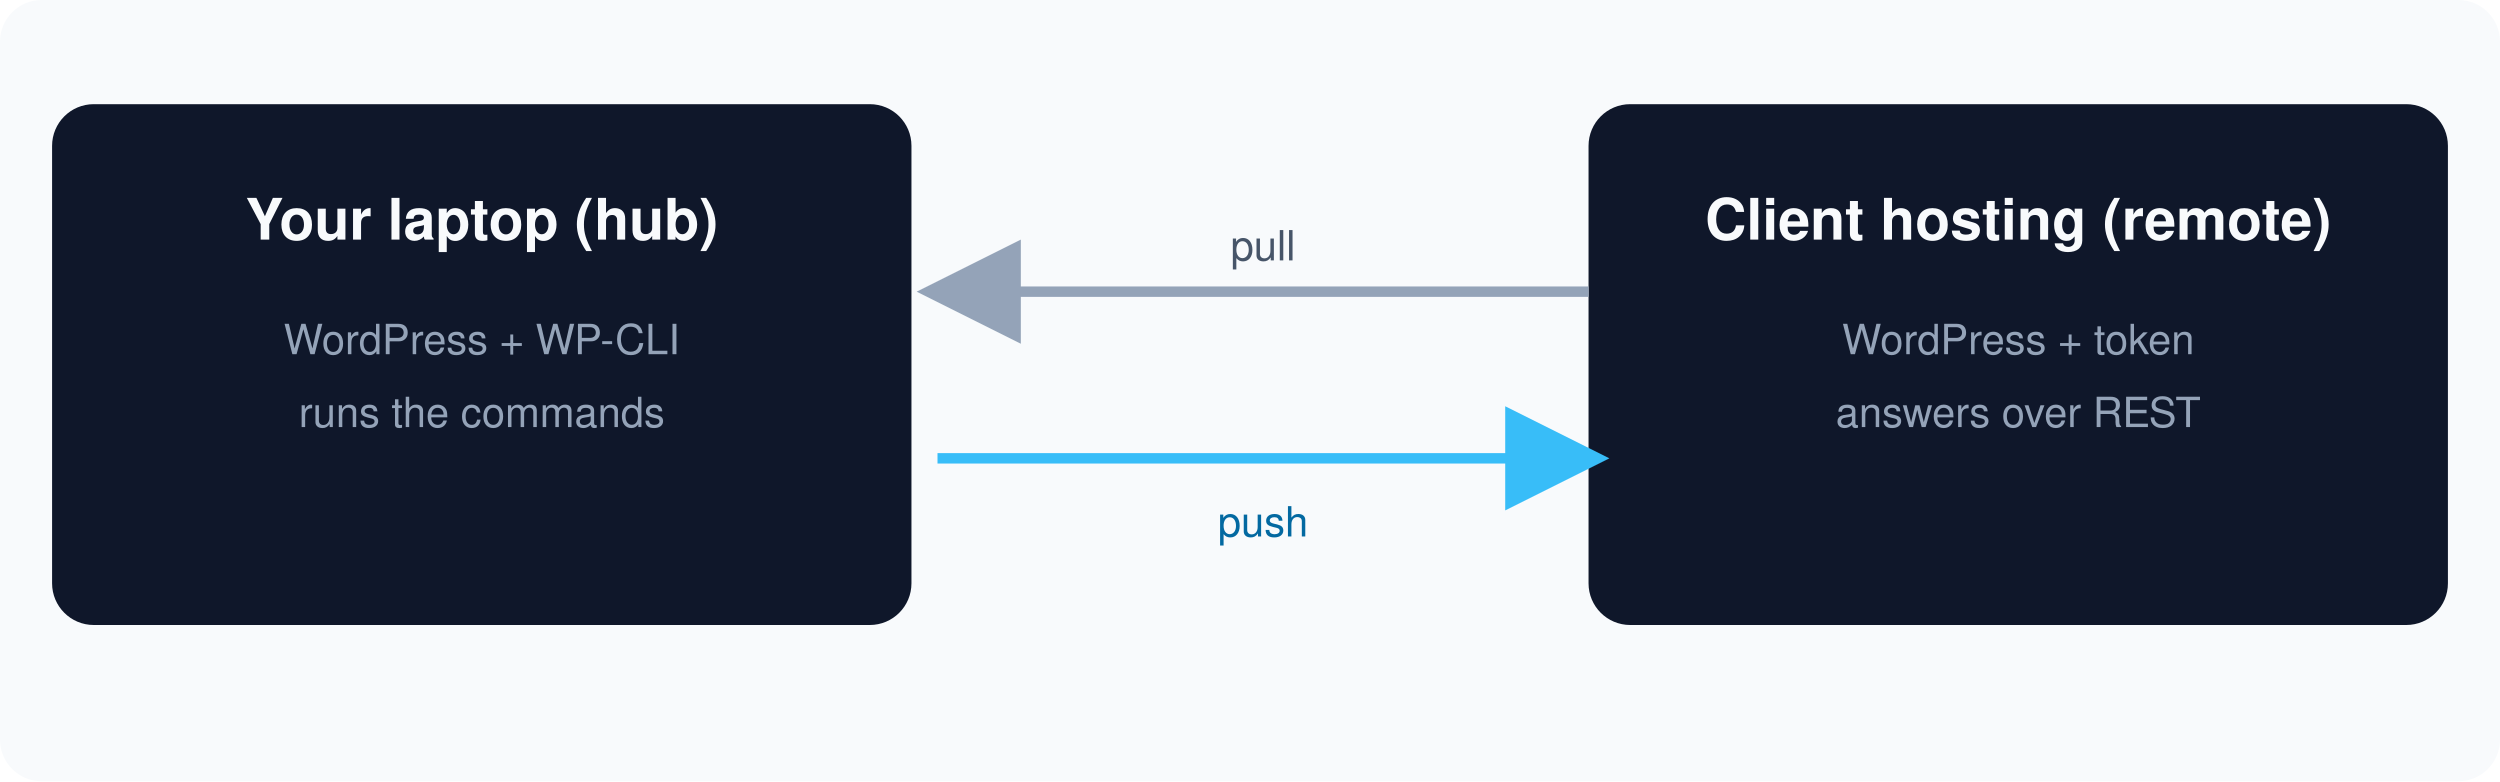
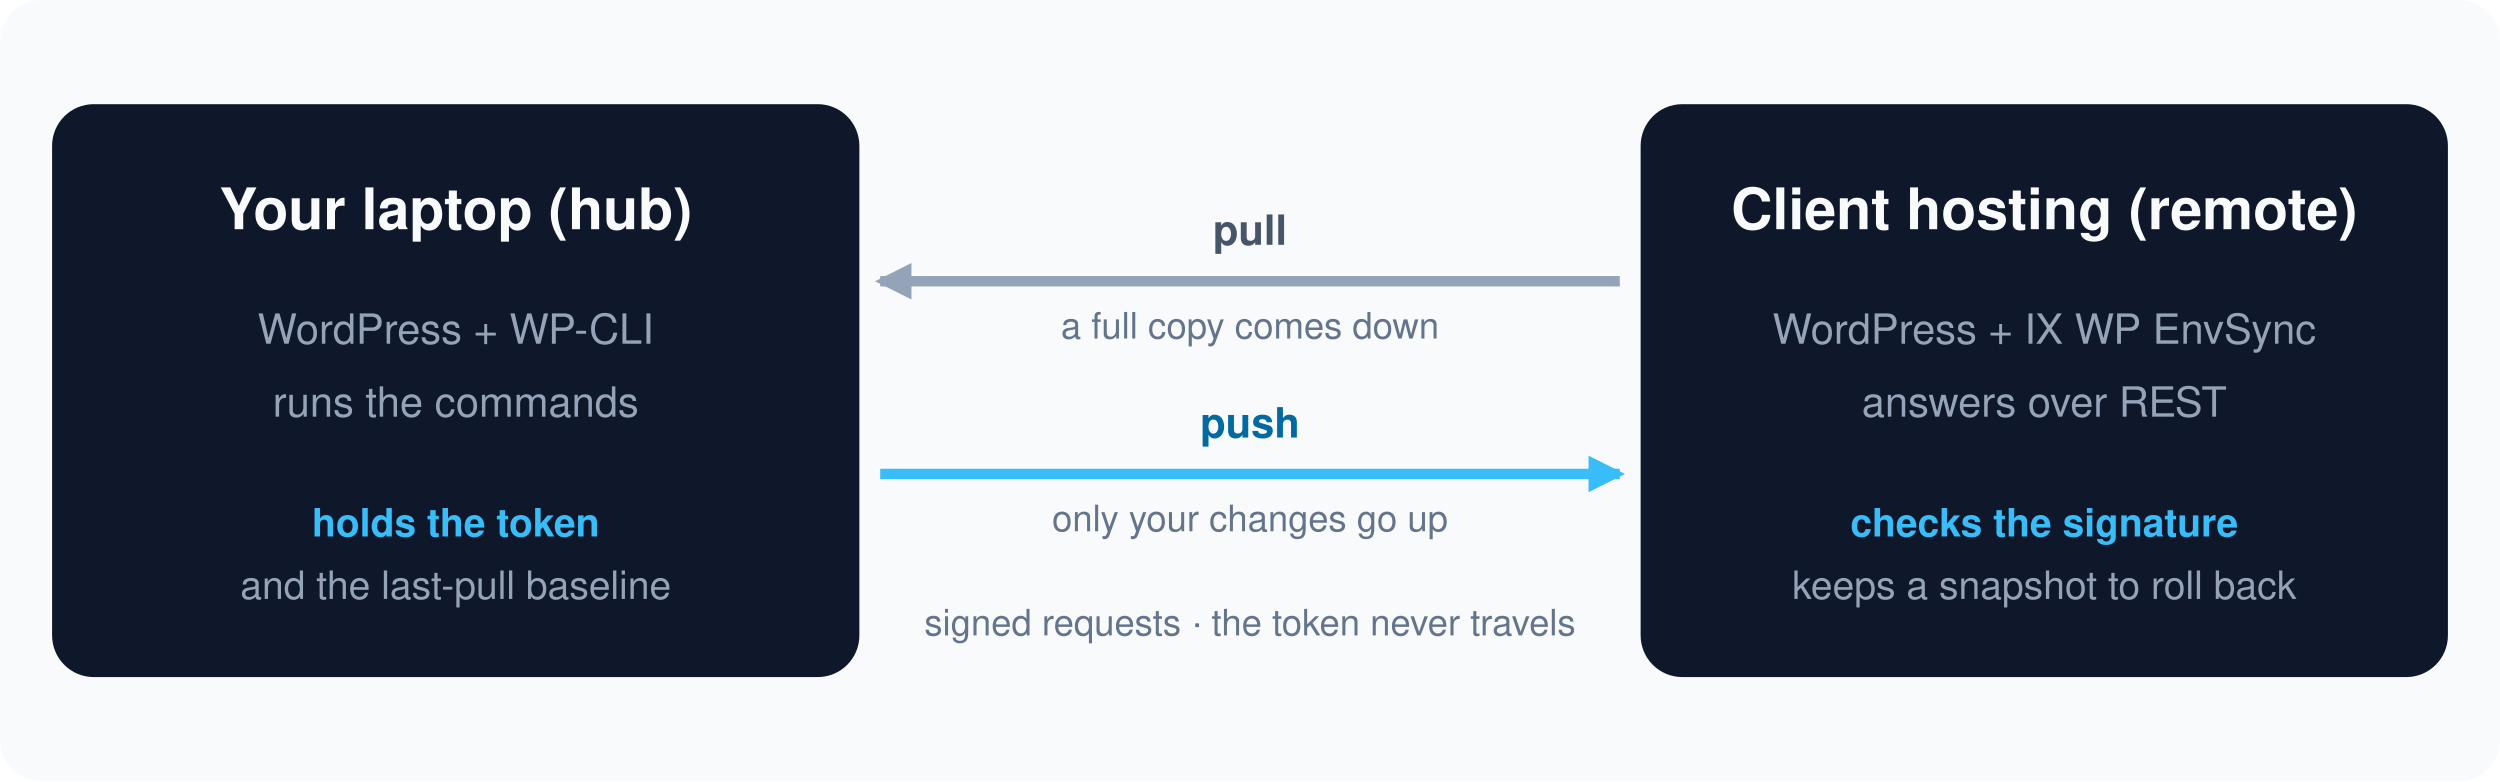
<svg xmlns="http://www.w3.org/2000/svg" viewBox="0 0 960 300" width="960" height="300" font-family="Helvetica,Arial,sans-serif">
  <rect width="100%" height="100%" rx="16" fill="#f8fafc" />
  <defs>
-     <marker id="a" markerWidth="10" markerHeight="10" refX="8" refY="5" orient="auto">
-       <path d="M0 0l10 5-10 5z" fill="#38bdf8" />
+     <marker id="a" markerUnits="userSpaceOnUse" markerWidth="14" markerHeight="14" refX="12" refY="7" orient="auto">
+       <path d="M0 0l14 7-14 7z" fill="#38bdf8" />
    </marker>
-     <marker id="b" markerWidth="10" markerHeight="10" refX="8" refY="5" orient="auto">
-       <path d="M0 0l10 5-10 5z" fill="#94a3b8" />
+     <marker id="b" markerUnits="userSpaceOnUse" markerWidth="14" markerHeight="14" refX="12" refY="7" orient="auto">
+       <path d="M0 0l14 7-14 7z" fill="#94a3b8" />
    </marker>
  </defs>
-   <rect x="20" y="40" width="330" height="200" rx="16" fill="#0f172a" />
-   <text x="185" y="92" text-anchor="middle" font-size="22" font-weight="700" fill="#f8fafc">Your laptop (hub)</text>
-   <text x="185" y="136" text-anchor="middle" font-size="16" fill="#94a3b8">WordPress + WP-CLI</text>
-   <text x="185" y="164" text-anchor="middle" font-size="16" fill="#94a3b8">runs the commands</text>
-   <rect x="610" y="40" width="330" height="200" rx="16" fill="#0f172a" />
-   <text x="775" y="92" text-anchor="middle" font-size="22" font-weight="700" fill="#f8fafc">Client hosting (remote)</text>
-   <text x="775" y="136" text-anchor="middle" font-size="16" fill="#94a3b8">WordPress + token</text>
-   <text x="775" y="164" text-anchor="middle" font-size="16" fill="#94a3b8">answers over REST</text>
-   <path d="M610 112H360" stroke="#94a3b8" stroke-width="4" marker-end="url(#b)" />
-   <text x="485" y="100" text-anchor="middle" font-size="16" fill="#475569">pull</text>
-   <path d="M360 176h250" stroke="#38bdf8" stroke-width="4" marker-end="url(#a)" />
-   <text x="485" y="206" text-anchor="middle" font-size="16" fill="#0369a1">push</text>
+   <rect x="20" y="40" width="310" height="220" rx="16" fill="#0f172a" />
+   <text x="175" y="88" text-anchor="middle" font-size="22" font-weight="700" fill="#f8fafc">Your laptop (hub)</text>
+   <text x="175" y="132" text-anchor="middle" font-size="16" fill="#94a3b8">WordPress + WP-CLI</text>
+   <text x="175" y="160" text-anchor="middle" font-size="16" fill="#94a3b8">runs the commands</text>
+   <text x="175" y="206" text-anchor="middle" font-size="15" font-weight="700" fill="#38bdf8">holds the token</text>
+   <text x="175" y="230" text-anchor="middle" font-size="15" fill="#94a3b8">and the last-pull baseline</text>
+   <rect x="630" y="40" width="310" height="220" rx="16" fill="#0f172a" />
+   <text x="785" y="88" text-anchor="middle" font-size="22" font-weight="700" fill="#f8fafc">Client hosting (remote)</text>
+   <text x="785" y="132" text-anchor="middle" font-size="16" fill="#94a3b8">WordPress + IX WP EnvSync</text>
+   <text x="785" y="160" text-anchor="middle" font-size="16" fill="#94a3b8">answers over REST</text>
+   <text x="785" y="206" text-anchor="middle" font-size="15" font-weight="700" fill="#38bdf8">checks the signature</text>
+   <text x="785" y="230" text-anchor="middle" font-size="15" fill="#94a3b8">keeps a snapshot to roll back</text>
+   <path d="M622 108H338" stroke="#94a3b8" stroke-width="4" marker-end="url(#b)" />
+   <text x="480" y="94" text-anchor="middle" font-size="16" font-weight="700" fill="#475569">pull</text>
+   <text x="480" y="130" text-anchor="middle" font-size="14" fill="#64748b">a full copy comes down</text>
+   <path d="M338 182H622" stroke="#38bdf8" stroke-width="4" marker-end="url(#a)" />
+   <text x="480" y="168" text-anchor="middle" font-size="16" font-weight="700" fill="#0369a1">push</text>
+   <text x="480" y="204" text-anchor="middle" font-size="14" fill="#64748b">only your changes go up</text>
+   <text x="480" y="244" text-anchor="middle" font-size="14" fill="#64748b">signed requests · the token never travels</text>
</svg>
